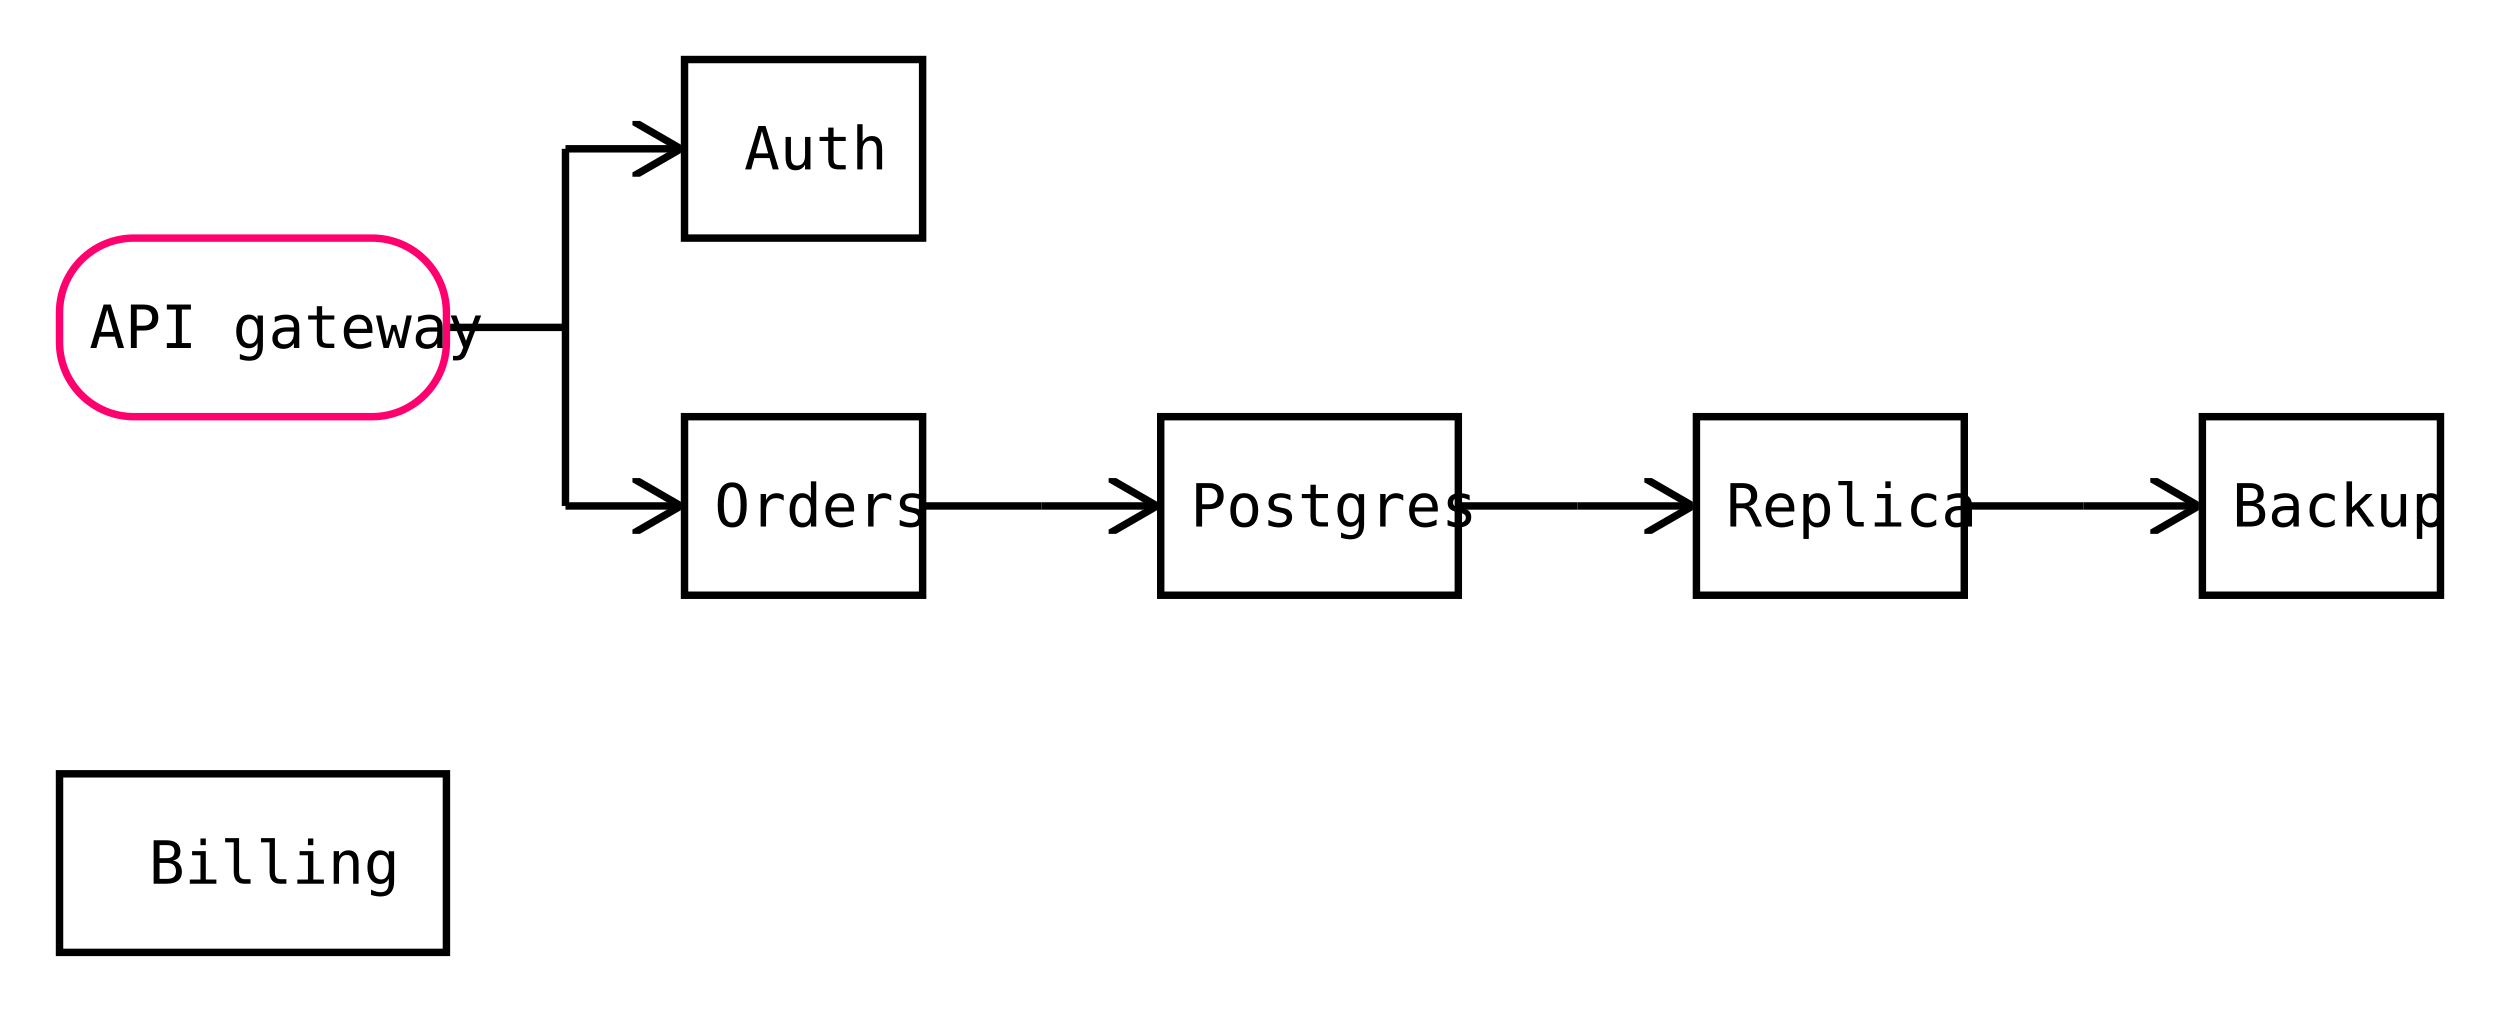
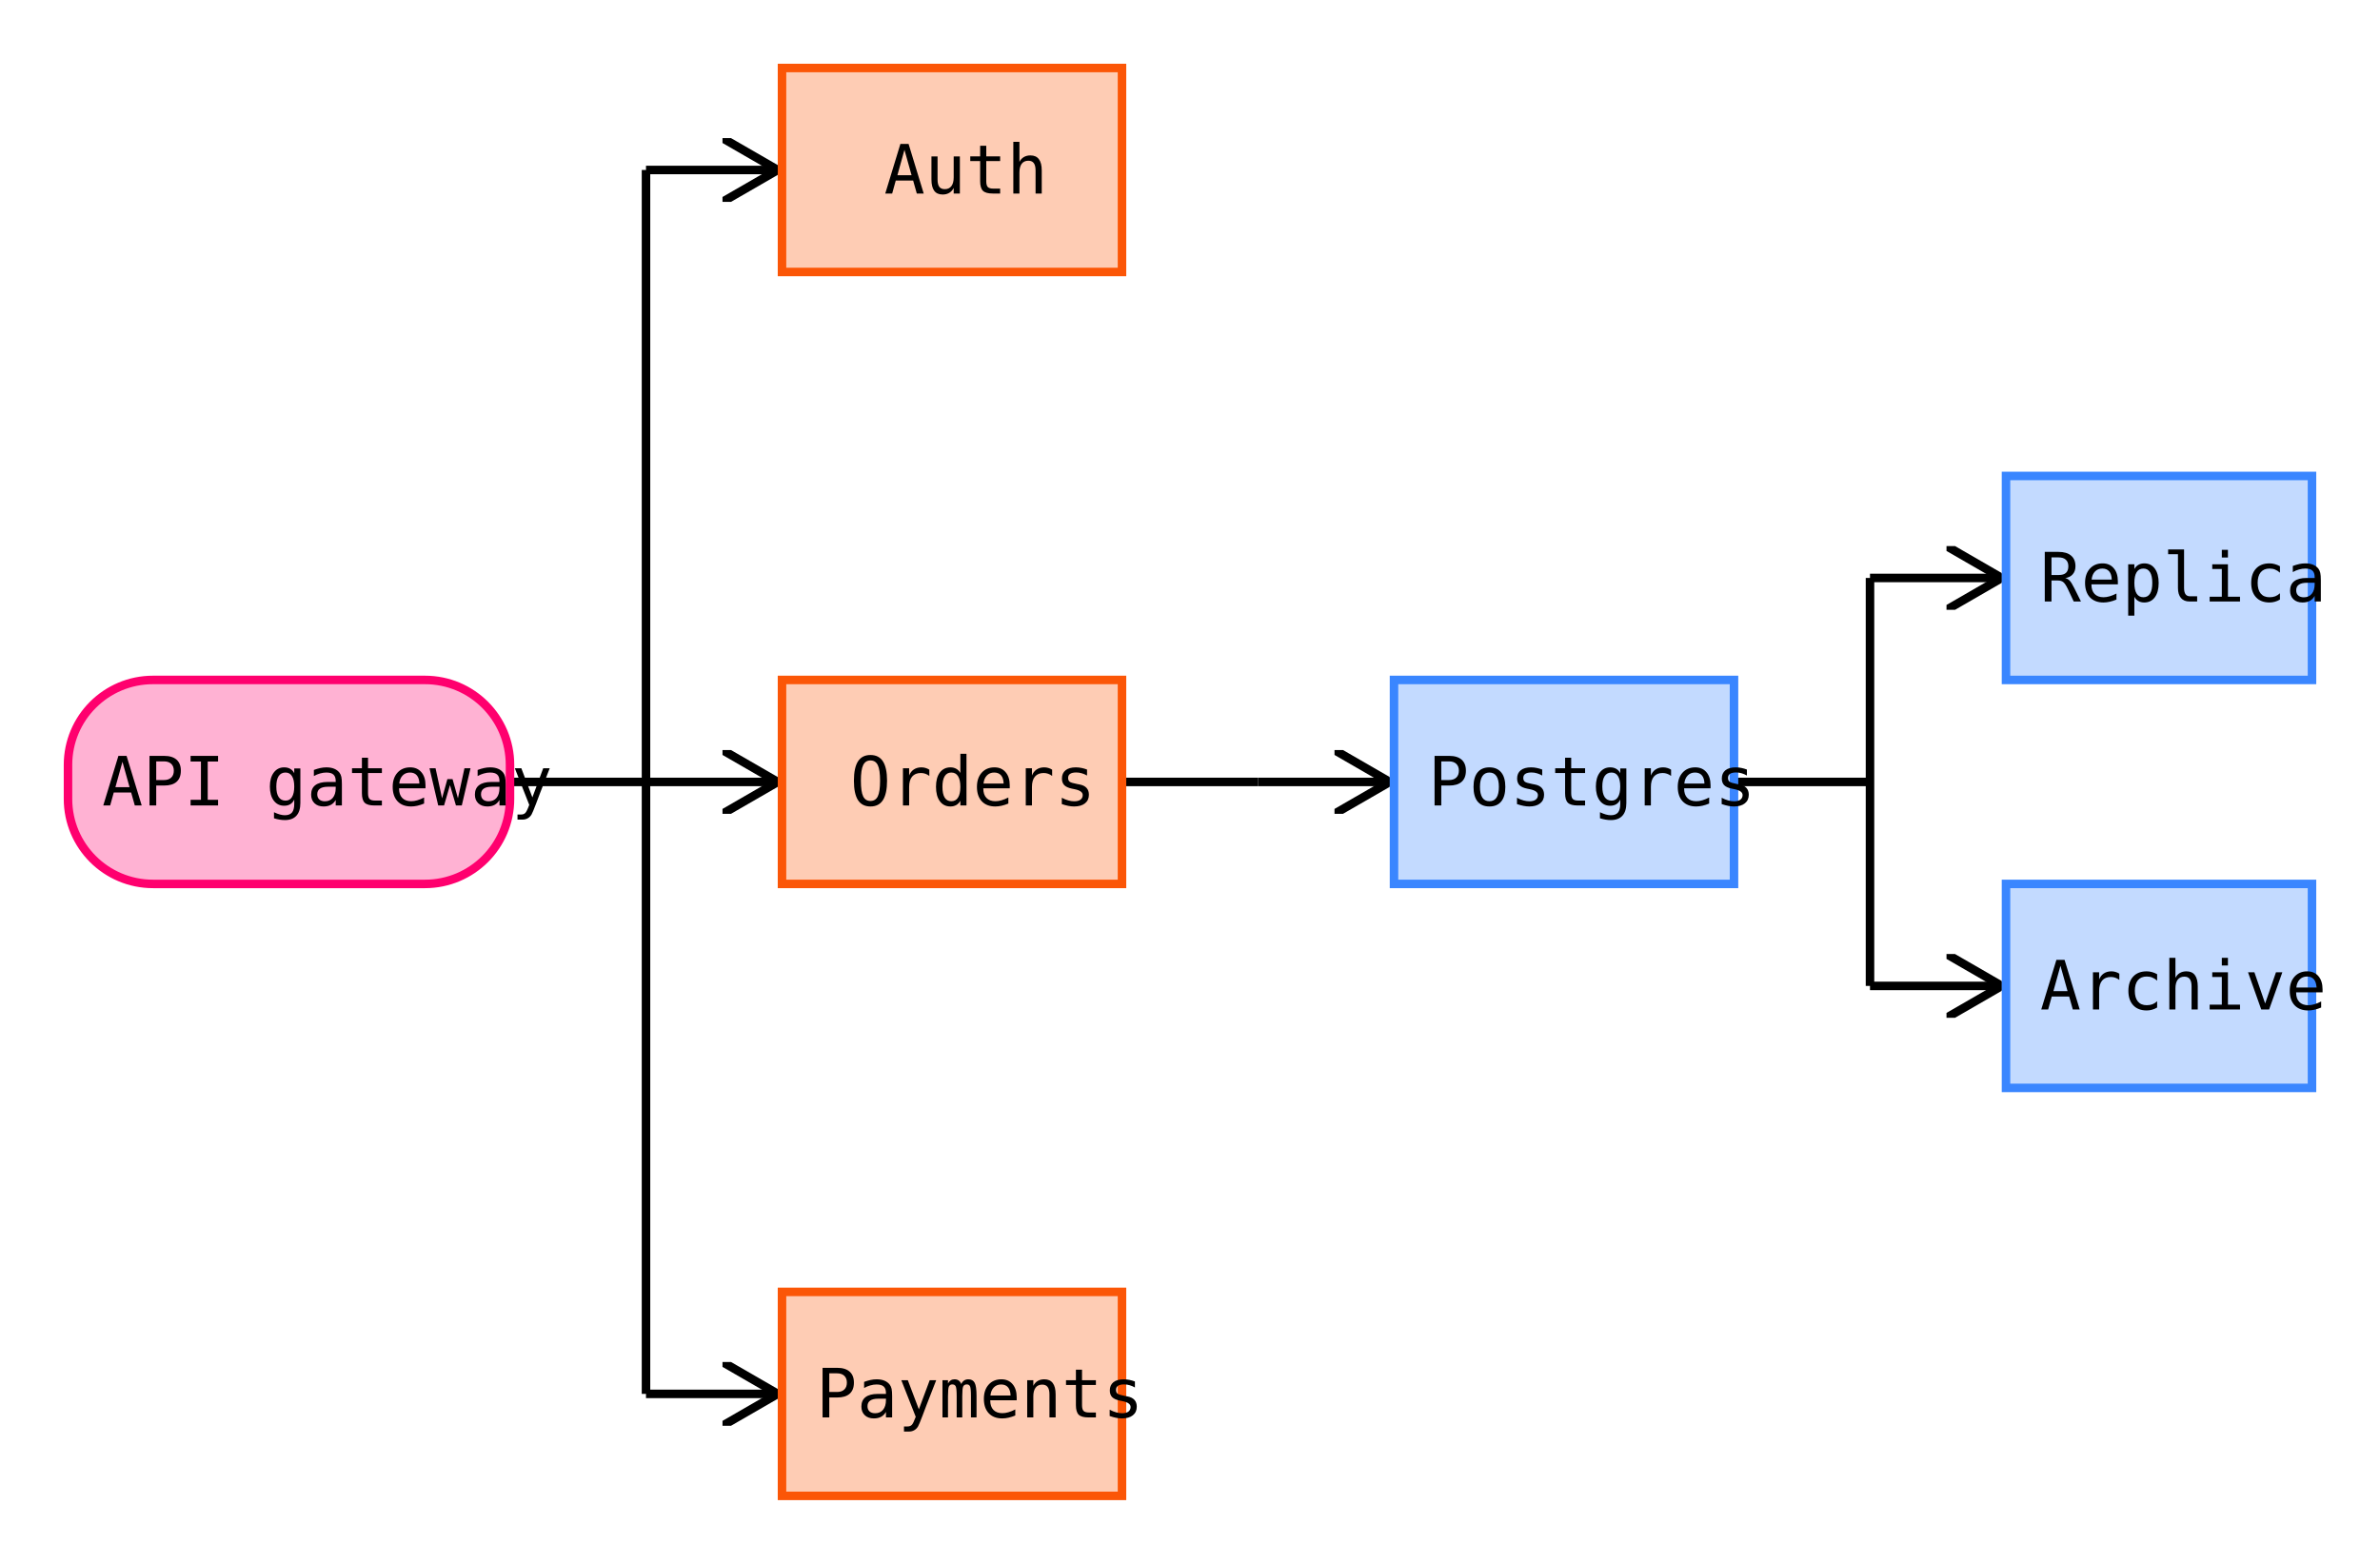
- <svg xmlns="http://www.w3.org/2000/svg" viewBox="-16 -16 672 272">
+ <svg xmlns="http://www.w3.org/2000/svg" viewBox="-16 -16 560 368">
  <defs>
    <marker id="arrowhead" orient="auto" markerUnits="userSpaceOnUse" markerWidth="13" markerHeight="15" refX="13" refY="7.5" viewBox="0 0 13 15">
      <path d="M 13 7.5 L 0.01 0 M 13 7.5 L 0.01 15" stroke="rgb(0,0,0)" stroke-width="2" fill="none" />
    </marker>
  </defs>
-   <path d="M 104 72 L 136 72" stroke="rgb(0,0,0)" stroke-width="2" fill="none" />
-   <path d="M 136 24 L 136 120" stroke="rgb(0,0,0)" stroke-width="2" fill="none" />
+   <path d="M 104 168 L 136 168" stroke="rgb(0,0,0)" stroke-width="2" fill="none" />
+   <path d="M 136 24 L 136 312" stroke="rgb(0,0,0)" stroke-width="2" fill="none" />
  <path d="M 136 24 L 167 24" marker-end="url(#arrowhead)" stroke="rgb(0,0,0)" stroke-width="2" fill="none" />
-   <path d="M 136 120 L 167 120" marker-end="url(#arrowhead)" stroke="rgb(0,0,0)" stroke-width="2" fill="none" />
-   <path d="M 232 120 L 264 120" stroke="rgb(0,0,0)" stroke-width="2" fill="none" />
-   <path d="M 264 120 L 264 120" stroke="rgb(0,0,0)" stroke-width="2" fill="none" />
-   <path d="M 264 120 L 295 120" marker-end="url(#arrowhead)" stroke="rgb(0,0,0)" stroke-width="2" fill="none" />
-   <path d="M 376 120 L 408 120" stroke="rgb(0,0,0)" stroke-width="2" fill="none" />
-   <path d="M 408 120 L 408 120" stroke="rgb(0,0,0)" stroke-width="2" fill="none" />
-   <path d="M 408 120 L 439 120" marker-end="url(#arrowhead)" stroke="rgb(0,0,0)" stroke-width="2" fill="none" />
-   <path d="M 512 120 L 544 120" stroke="rgb(0,0,0)" stroke-width="2" fill="none" />
-   <path d="M 544 120 L 544 120" stroke="rgb(0,0,0)" stroke-width="2" fill="none" />
-   <path d="M 544 120 L 575 120" marker-end="url(#arrowhead)" stroke="rgb(0,0,0)" stroke-width="2" fill="none" />
-   <rect x="0" y="48" width="104" height="48" stroke="rgb(255,0,110)" stroke-width="2" rx="20" fill="none" />
-   <rect x="168" y="0" width="64" height="48" stroke="rgb(0,0,0)" stroke-width="2" fill="none" />
-   <rect x="168" y="96" width="64" height="48" stroke="rgb(0,0,0)" stroke-width="2" fill="none" />
-   <rect x="296" y="96" width="80" height="48" stroke="rgb(0,0,0)" stroke-width="2" fill="none" />
-   <rect x="440" y="96" width="72" height="48" stroke="rgb(0,0,0)" stroke-width="2" fill="none" />
-   <rect x="576" y="96" width="64" height="48" stroke="rgb(0,0,0)" stroke-width="2" fill="none" />
-   <rect x="0" y="192" width="104" height="48" stroke="rgb(0,0,0)" stroke-width="2" fill="none" />
-   <text font-family="monospace" font-size="16" text-anchor="start" dominant-baseline="central" x="8" y="72" textLength="88" lengthAdjust="spacingAndGlyphs" fill="rgb(0,0,0)">API gateway</text>
-   <text font-family="monospace" font-size="16" text-anchor="start" dominant-baseline="central" x="184" y="24" textLength="32" lengthAdjust="spacingAndGlyphs" fill="rgb(0,0,0)">Auth</text>
-   <text font-family="monospace" font-size="16" text-anchor="start" dominant-baseline="central" x="176" y="120" textLength="48" lengthAdjust="spacingAndGlyphs" fill="rgb(0,0,0)">Orders</text>
-   <text font-family="monospace" font-size="16" text-anchor="start" dominant-baseline="central" x="304" y="120" textLength="64" lengthAdjust="spacingAndGlyphs" fill="rgb(0,0,0)">Postgres</text>
-   <text font-family="monospace" font-size="16" text-anchor="start" dominant-baseline="central" x="448" y="120" textLength="56" lengthAdjust="spacingAndGlyphs" fill="rgb(0,0,0)">Replica</text>
-   <text font-family="monospace" font-size="16" text-anchor="start" dominant-baseline="central" x="584" y="120" textLength="48" lengthAdjust="spacingAndGlyphs" fill="rgb(0,0,0)">Backup</text>
-   <text font-family="monospace" font-size="16" text-anchor="start" dominant-baseline="central" x="24" y="216" textLength="56" lengthAdjust="spacingAndGlyphs" fill="rgb(0,0,0)">Billing</text>
+   <path d="M 136 168 L 167 168" marker-end="url(#arrowhead)" stroke="rgb(0,0,0)" stroke-width="2" fill="none" />
+   <path d="M 136 312 L 167 312" marker-end="url(#arrowhead)" stroke="rgb(0,0,0)" stroke-width="2" fill="none" />
+   <path d="M 248 168 L 280 168" stroke="rgb(0,0,0)" stroke-width="2" fill="none" />
+   <path d="M 280 168 L 280 168" stroke="rgb(0,0,0)" stroke-width="2" fill="none" />
+   <path d="M 280 168 L 311 168" marker-end="url(#arrowhead)" stroke="rgb(0,0,0)" stroke-width="2" fill="none" />
+   <path d="M 392 168 L 424 168" stroke="rgb(0,0,0)" stroke-width="2" fill="none" />
+   <path d="M 424 120 L 424 216" stroke="rgb(0,0,0)" stroke-width="2" fill="none" />
+   <path d="M 424 120 L 455 120" marker-end="url(#arrowhead)" stroke="rgb(0,0,0)" stroke-width="2" fill="none" />
+   <path d="M 424 216 L 455 216" marker-end="url(#arrowhead)" stroke="rgb(0,0,0)" stroke-width="2" fill="none" />
+   <rect x="0" y="144" width="104" height="48" stroke="rgb(255,0,110)" stroke-width="2" rx="20" fill="rgb(255,0,110)" fill-opacity="0.302" />
+   <rect x="168" y="0" width="80" height="48" stroke="rgb(251,86,7)" stroke-width="2" fill="rgb(251,86,7)" fill-opacity="0.302" />
+   <rect x="168" y="144" width="80" height="48" stroke="rgb(251,86,7)" stroke-width="2" fill="rgb(251,86,7)" fill-opacity="0.302" />
+   <rect x="312" y="144" width="80" height="48" stroke="rgb(58,134,255)" stroke-width="2" fill="rgb(58,134,255)" fill-opacity="0.302" />
+   <rect x="456" y="96" width="72" height="48" stroke="rgb(58,134,255)" stroke-width="2" fill="rgb(58,134,255)" fill-opacity="0.302" />
+   <rect x="456" y="192" width="72" height="48" stroke="rgb(58,134,255)" stroke-width="2" fill="rgb(58,134,255)" fill-opacity="0.302" />
+   <rect x="168" y="288" width="80" height="48" stroke="rgb(251,86,7)" stroke-width="2" fill="rgb(251,86,7)" fill-opacity="0.302" />
+   <text font-family="monospace" font-size="16" text-anchor="start" dominant-baseline="central" x="8" y="168" textLength="88" lengthAdjust="spacingAndGlyphs" fill="rgb(0,0,0)">API gateway</text>
+   <text font-family="monospace" font-size="16" text-anchor="start" dominant-baseline="central" x="192" y="24" textLength="32" lengthAdjust="spacingAndGlyphs" fill="rgb(0,0,0)">Auth</text>
+   <text font-family="monospace" font-size="16" text-anchor="start" dominant-baseline="central" x="184" y="168" textLength="48" lengthAdjust="spacingAndGlyphs" fill="rgb(0,0,0)">Orders</text>
+   <text font-family="monospace" font-size="16" text-anchor="start" dominant-baseline="central" x="320" y="168" textLength="64" lengthAdjust="spacingAndGlyphs" fill="rgb(0,0,0)">Postgres</text>
+   <text font-family="monospace" font-size="16" text-anchor="start" dominant-baseline="central" x="464" y="120" textLength="56" lengthAdjust="spacingAndGlyphs" fill="rgb(0,0,0)">Replica</text>
+   <text font-family="monospace" font-size="16" text-anchor="start" dominant-baseline="central" x="464" y="216" textLength="56" lengthAdjust="spacingAndGlyphs" fill="rgb(0,0,0)">Archive</text>
+   <text font-family="monospace" font-size="16" text-anchor="start" dominant-baseline="central" x="176" y="312" textLength="64" lengthAdjust="spacingAndGlyphs" fill="rgb(0,0,0)">Payments</text>
</svg>
